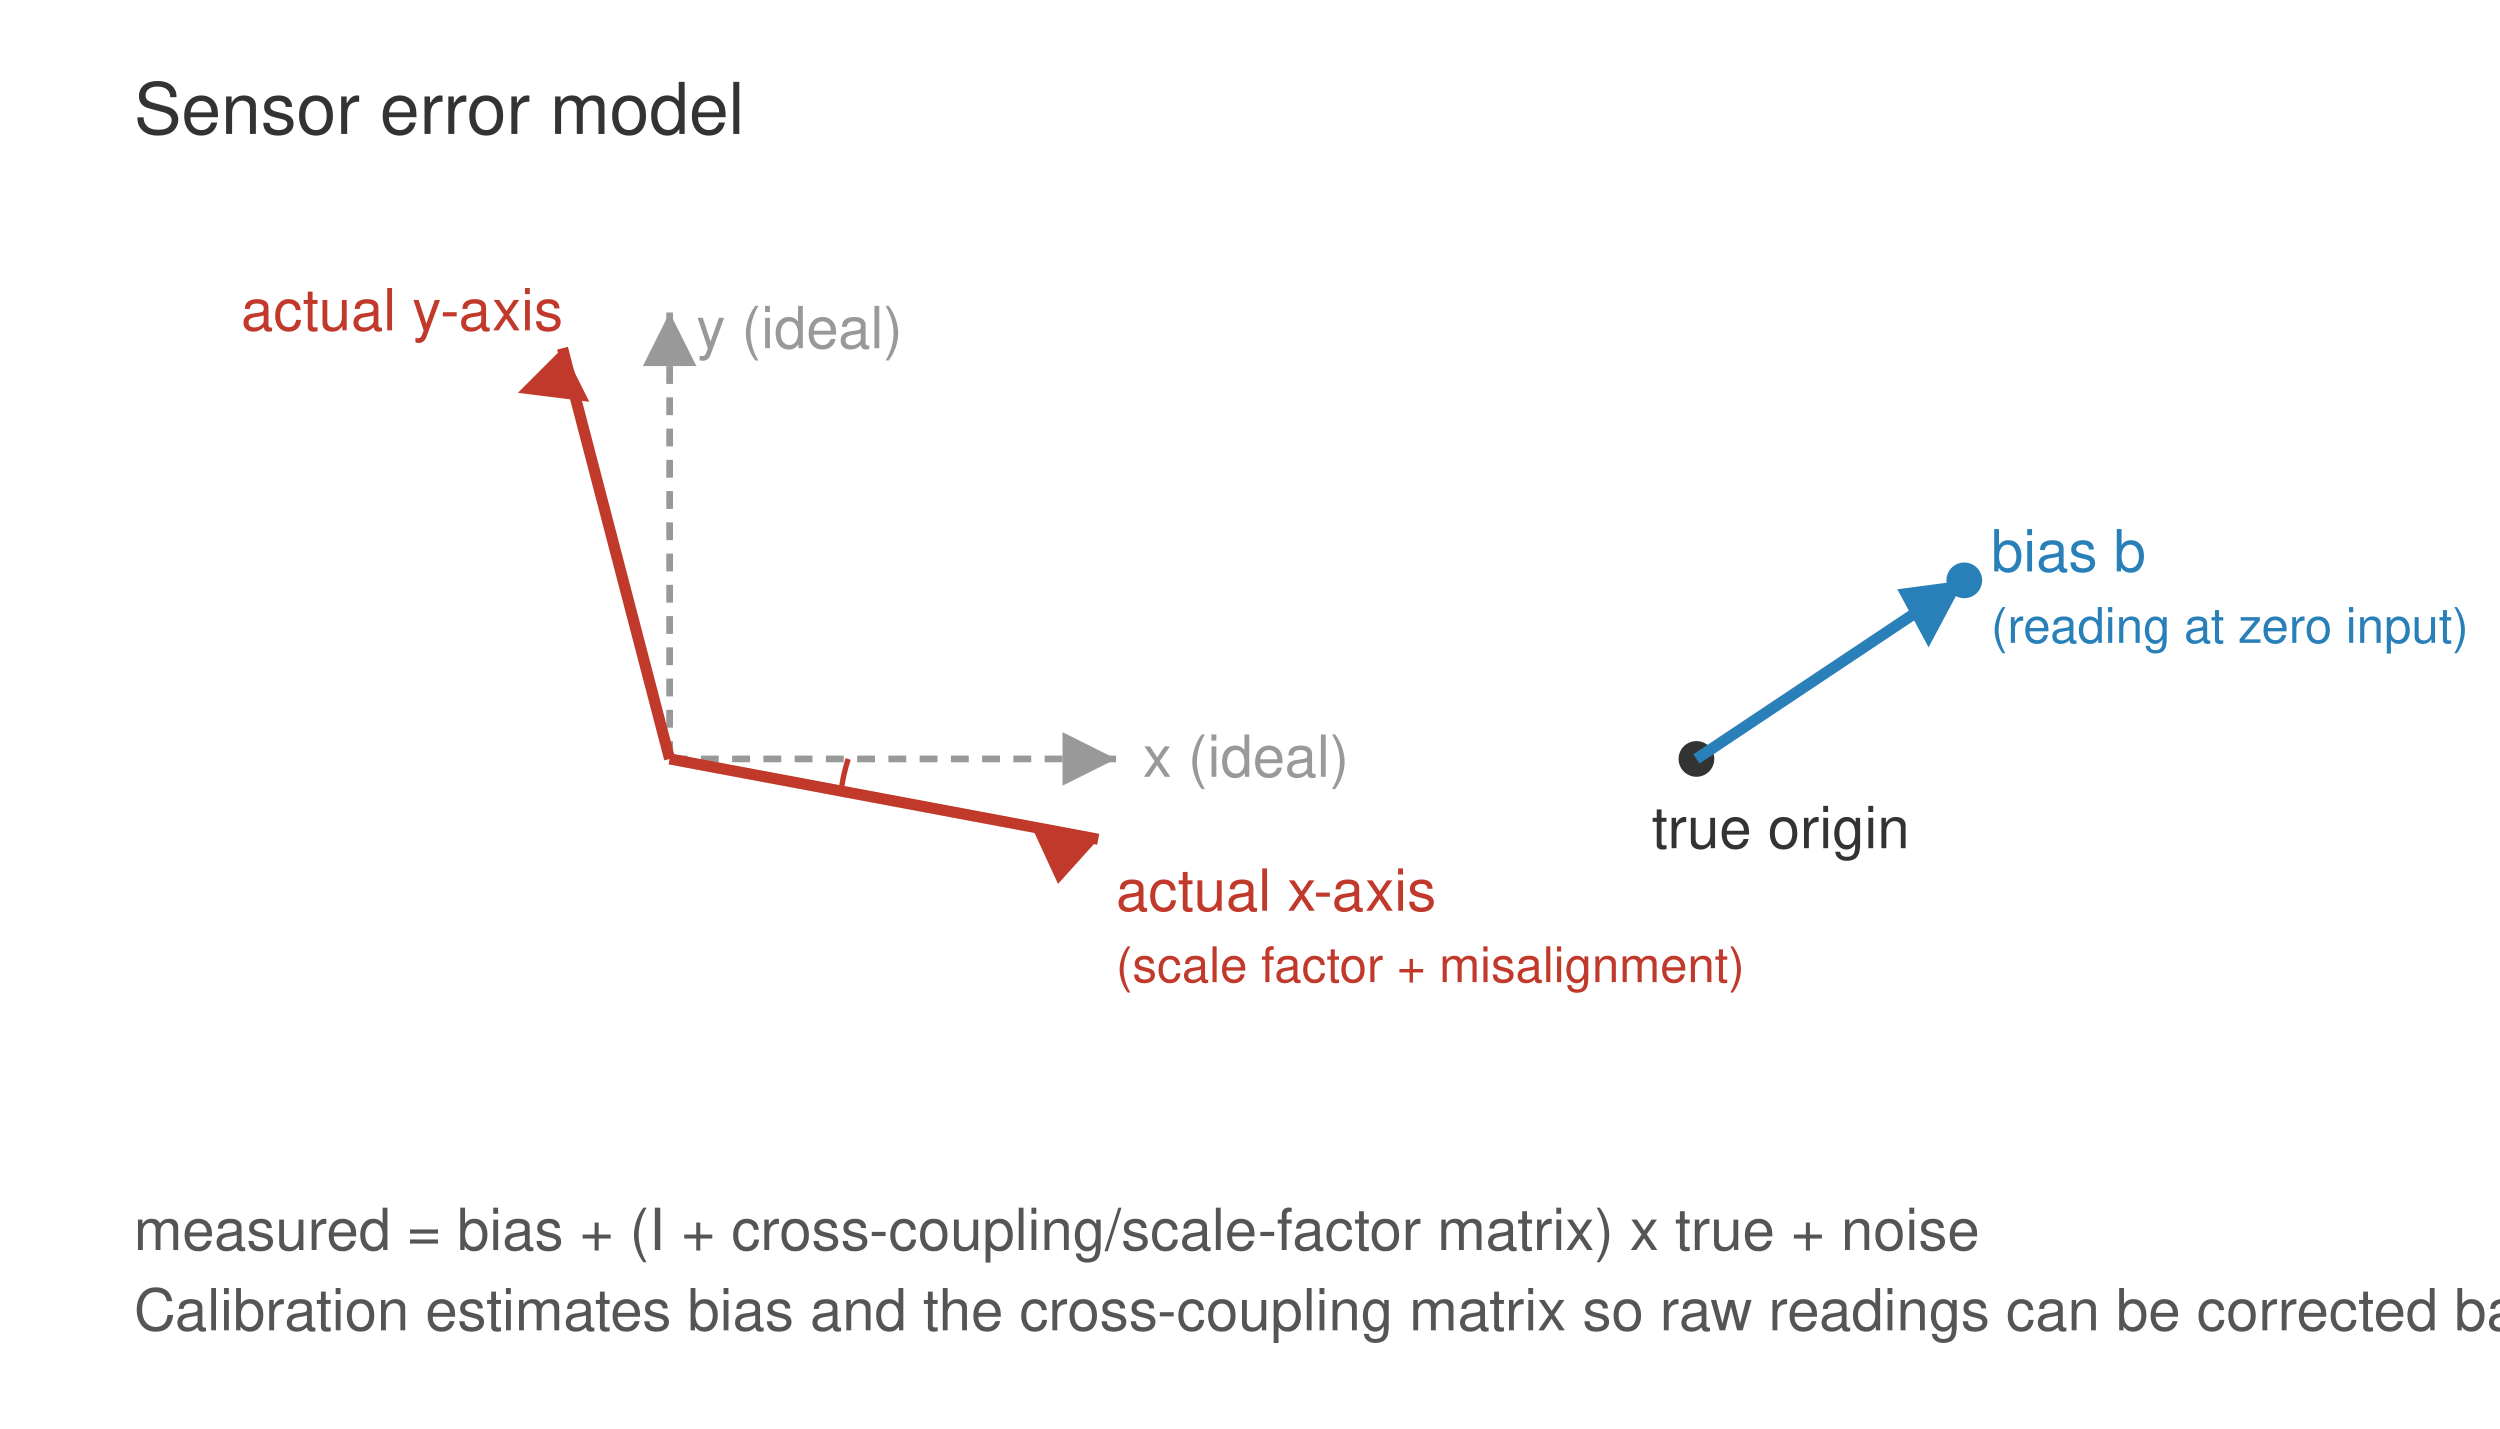
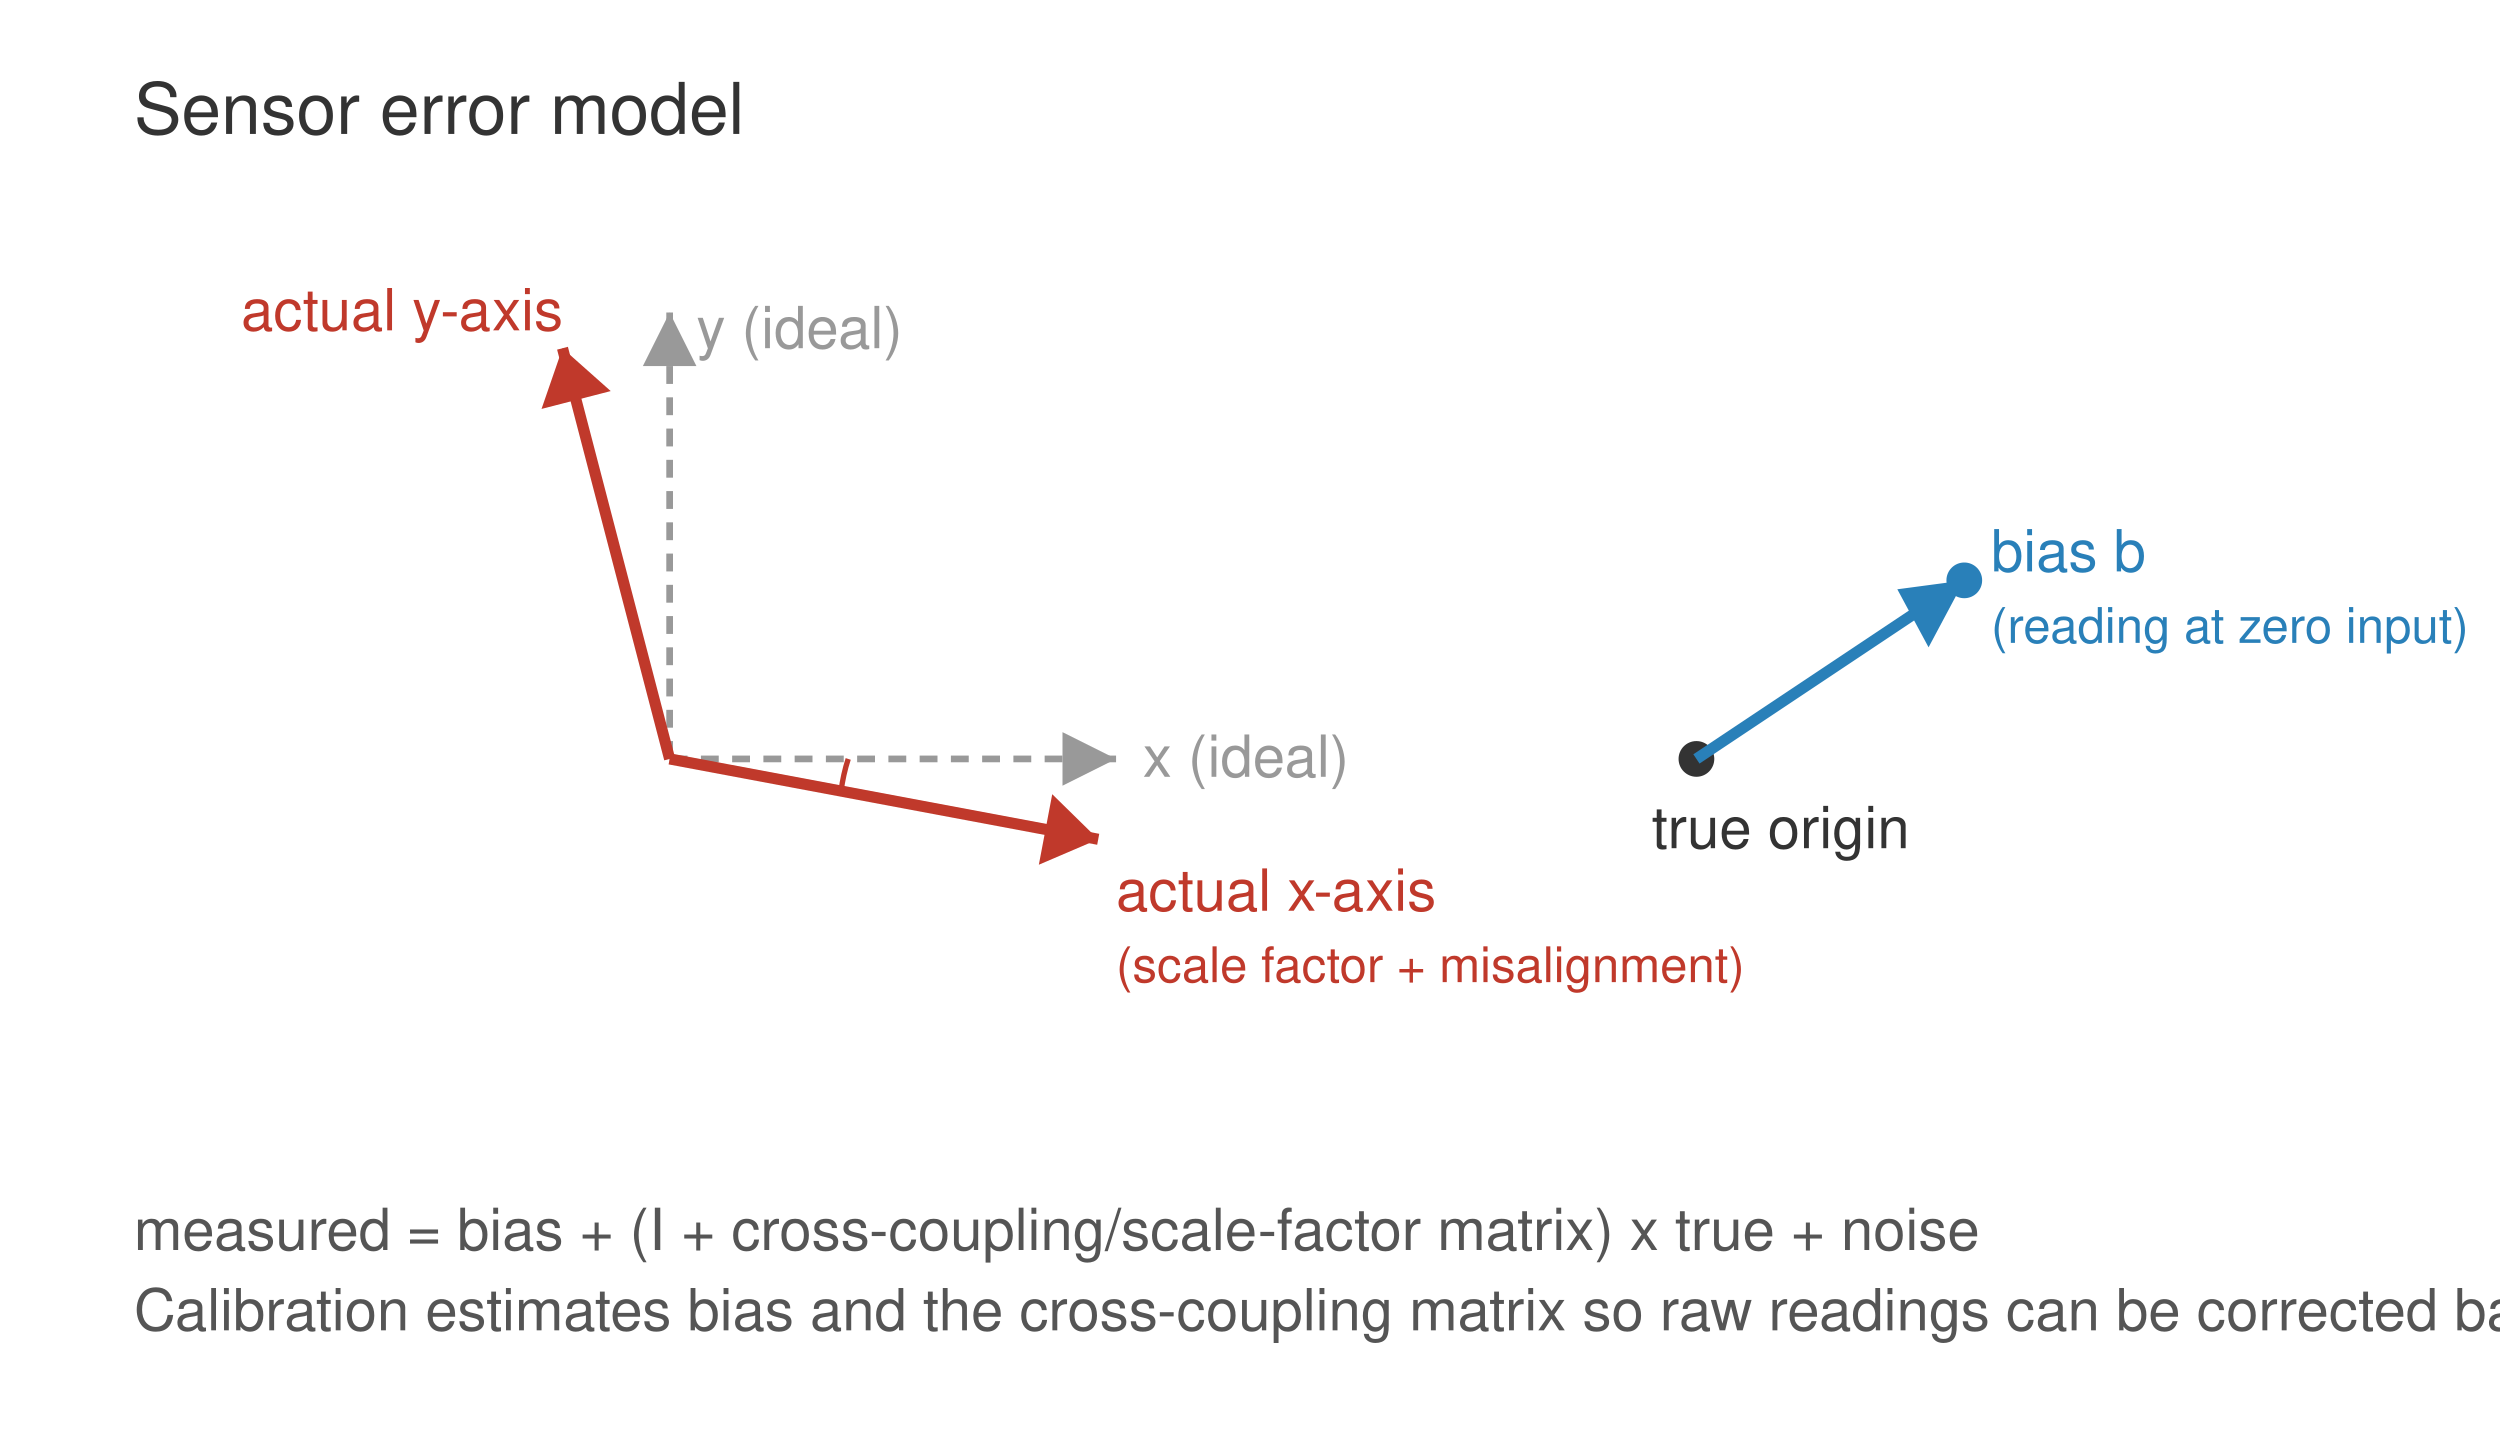
<svg xmlns="http://www.w3.org/2000/svg" viewBox="0 0 560 320" font-family="Helvetica, Arial, sans-serif">
  <g transform="translate(150,170)">
    <line x1="0" y1="0" x2="100" y2="0" stroke="#999999" stroke-width="1.5" stroke-dasharray="4 3" />
    <polygon points="100,0 88,-6 88,6" fill="#999999" />
    <text x="106" y="4" font-size="13" fill="#999999">x (ideal)</text>
    <line x1="0" y1="0" x2="0" y2="-100" stroke="#999999" stroke-width="1.5" stroke-dasharray="4 3" />
    <polygon points="0,-100 -6,-88 6,-88" fill="#999999" />
    <text x="6" y="-92" font-size="13" fill="#999999">y (ideal)</text>
    <line x1="0" y1="0" x2="96" y2="18" stroke="#c0392b" stroke-width="2.5" />
-     <polygon points="96,18 81,15 87,28" fill="#c0392b" />
+     <polygon points="96,18 82.7,23.7 85.7,7.9" fill="#c0392b" />
    <text x="100" y="34" font-size="13" fill="#c0392b">actual x-axis</text>
    <text x="100" y="50" font-size="11" fill="#c0392b">(scale factor + misalignment)</text>
    <line x1="0" y1="0" x2="-24" y2="-92" stroke="#c0392b" stroke-width="2.5" />
-     <polygon points="-24,-92 -34,-82 -18,-80" fill="#c0392b" />
+     <polygon points="-24,-92 -13.2,-82.4 -28.7,-78.4" fill="#c0392b" />
    <text x="-96" y="-96" font-size="13" fill="#c0392b">actual y-axis</text>
    <path d="M 40 0 A 40 40 0 0 0 38.4 7.2" fill="none" stroke="#c0392b" stroke-width="1.2" />
  </g>
  <g transform="translate(380,170)">
    <circle cx="0" cy="0" r="4" fill="#333333" />
    <text x="-10" y="20" font-size="13" fill="#333333">true origin</text>
    <line x1="0" y1="0" x2="60" y2="-40" stroke="#2980b9" stroke-width="2.5" />
    <polygon points="60,-40 45,-38 52,-25" fill="#2980b9" />
    <circle cx="60" cy="-40" r="4" fill="#2980b9" />
    <text x="66" y="-42" font-size="13" fill="#2980b9">bias b</text>
    <text x="66" y="-26" font-size="11" fill="#2980b9">(reading at zero input)</text>
  </g>
  <text x="30" y="30" font-size="16" fill="#333333">Sensor error model</text>
  <text x="30" y="280" font-size="13" fill="#555555">measured = bias + (I + cross-coupling/scale-factor matrix) x true + noise</text>
  <text x="30" y="298" font-size="13" fill="#555555">Calibration estimates bias and the cross-coupling matrix so raw readings can be corrected back to "true".</text>
</svg>
